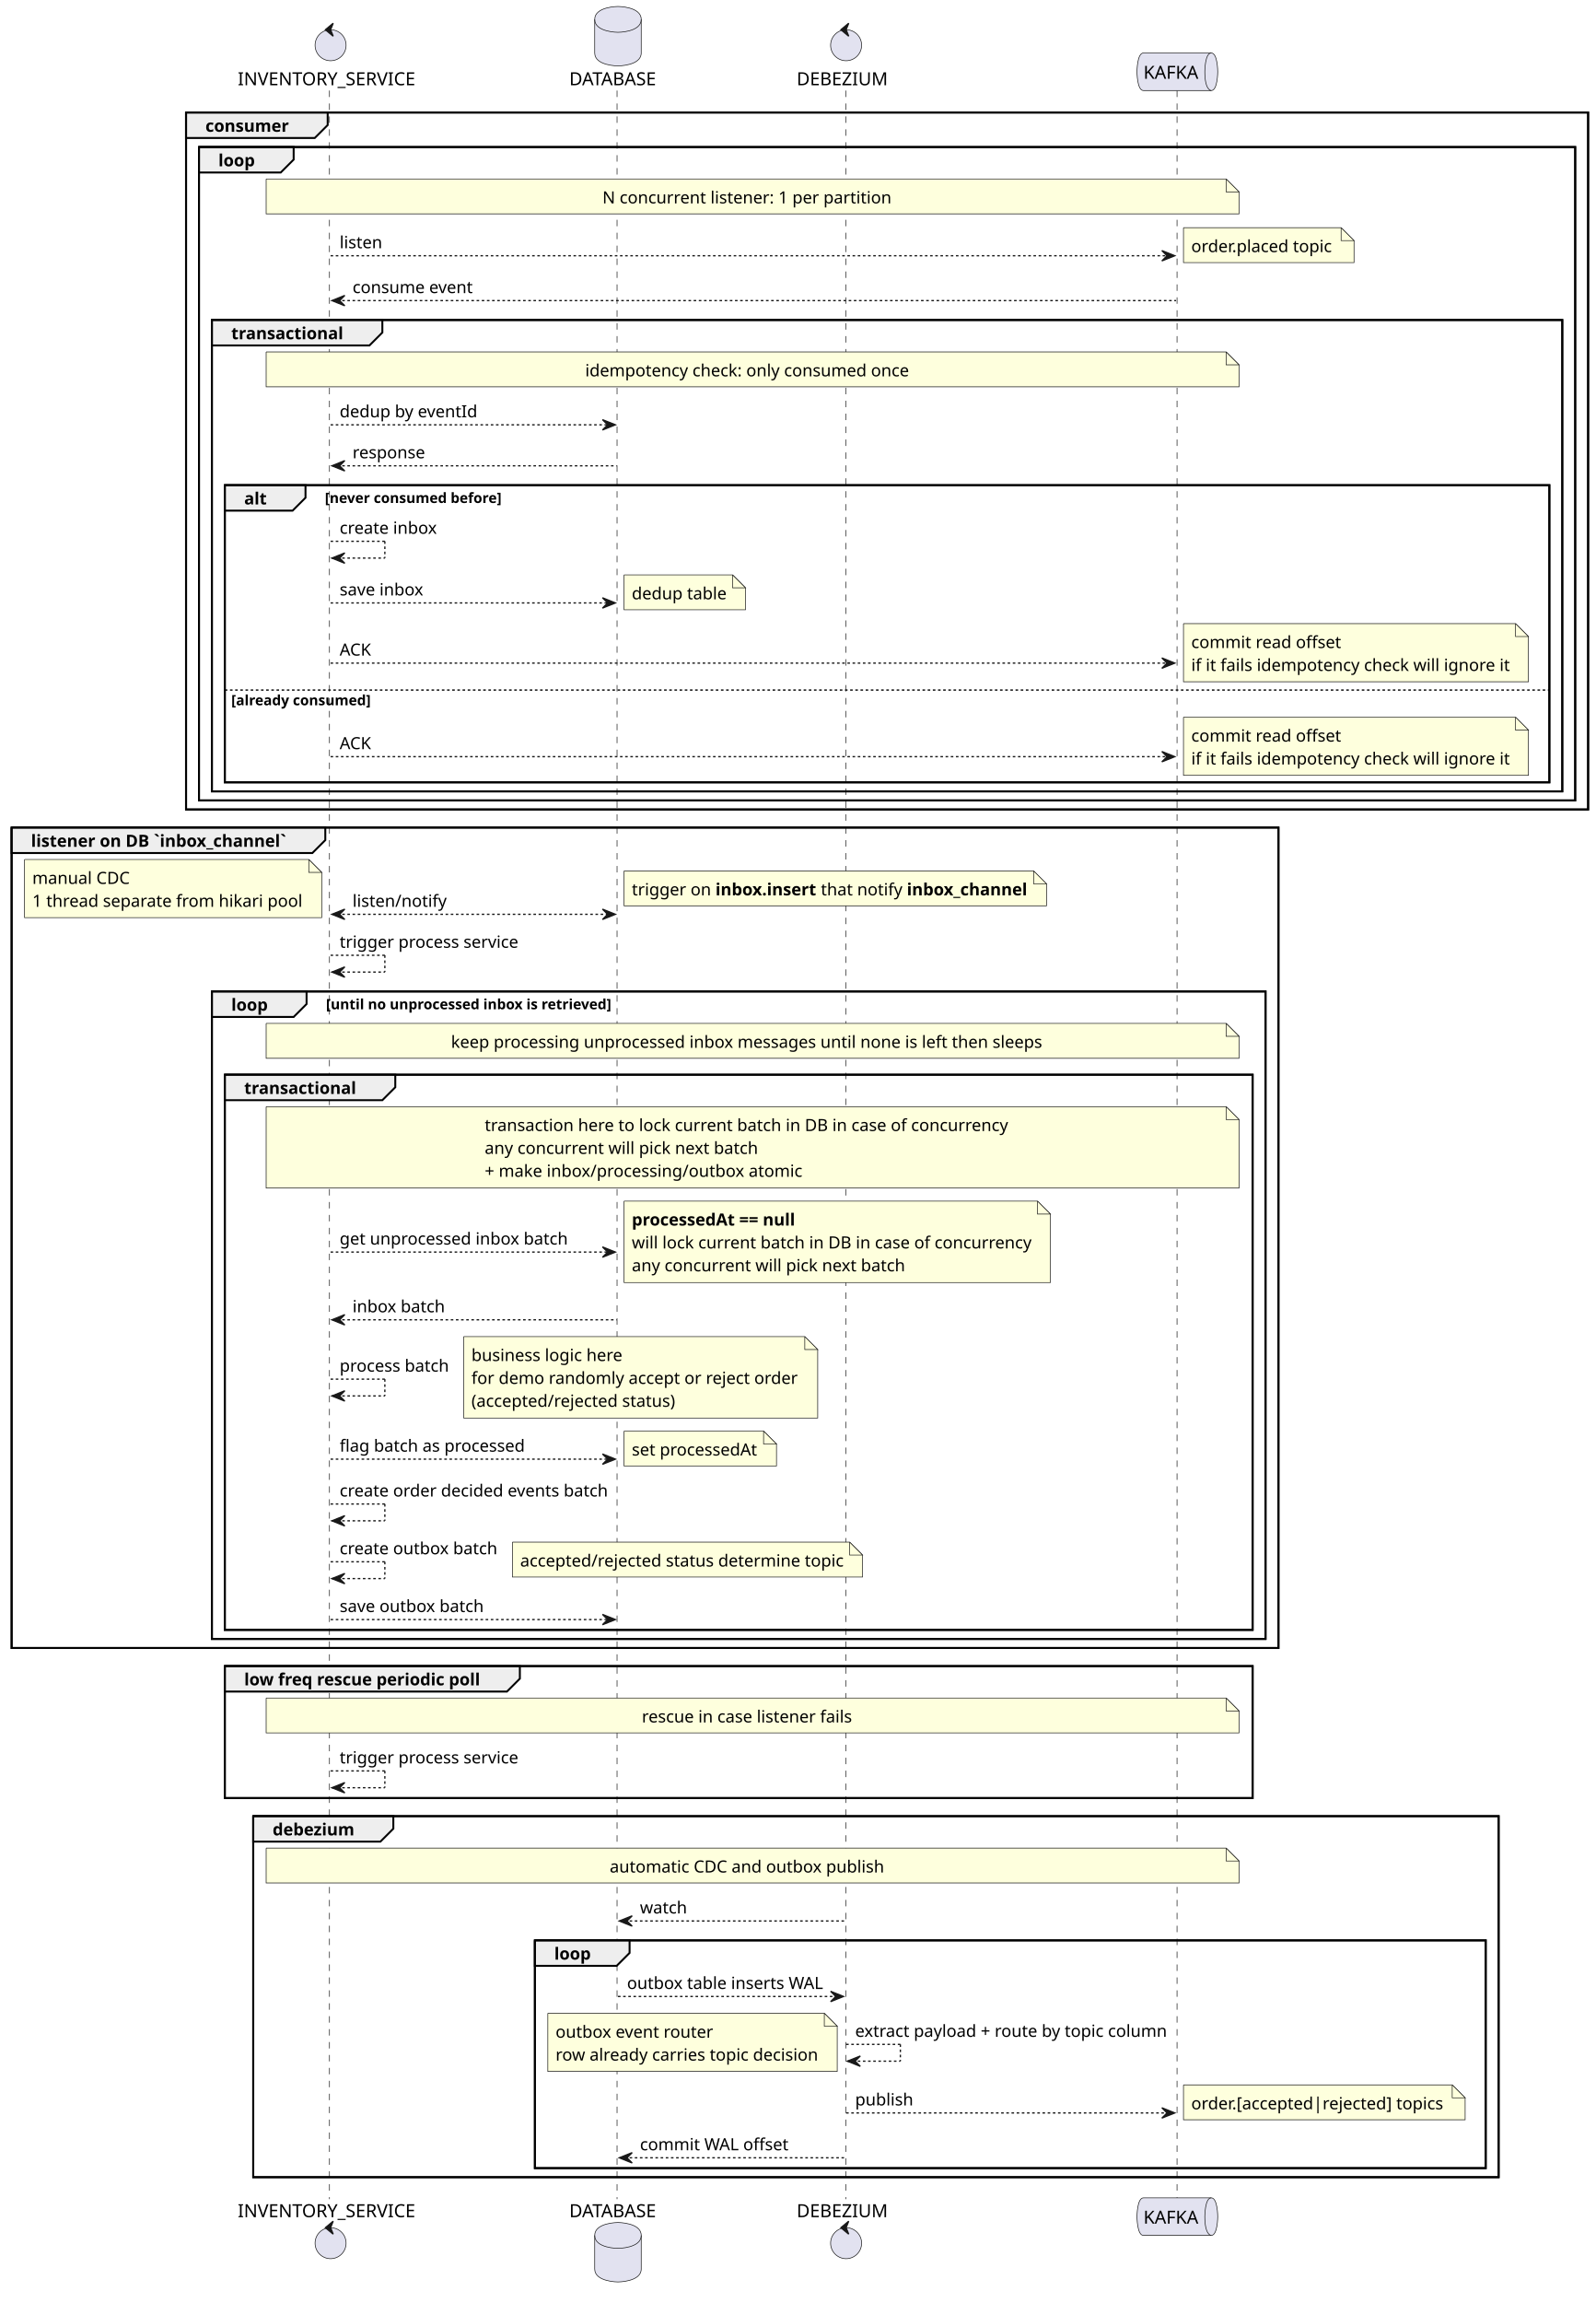
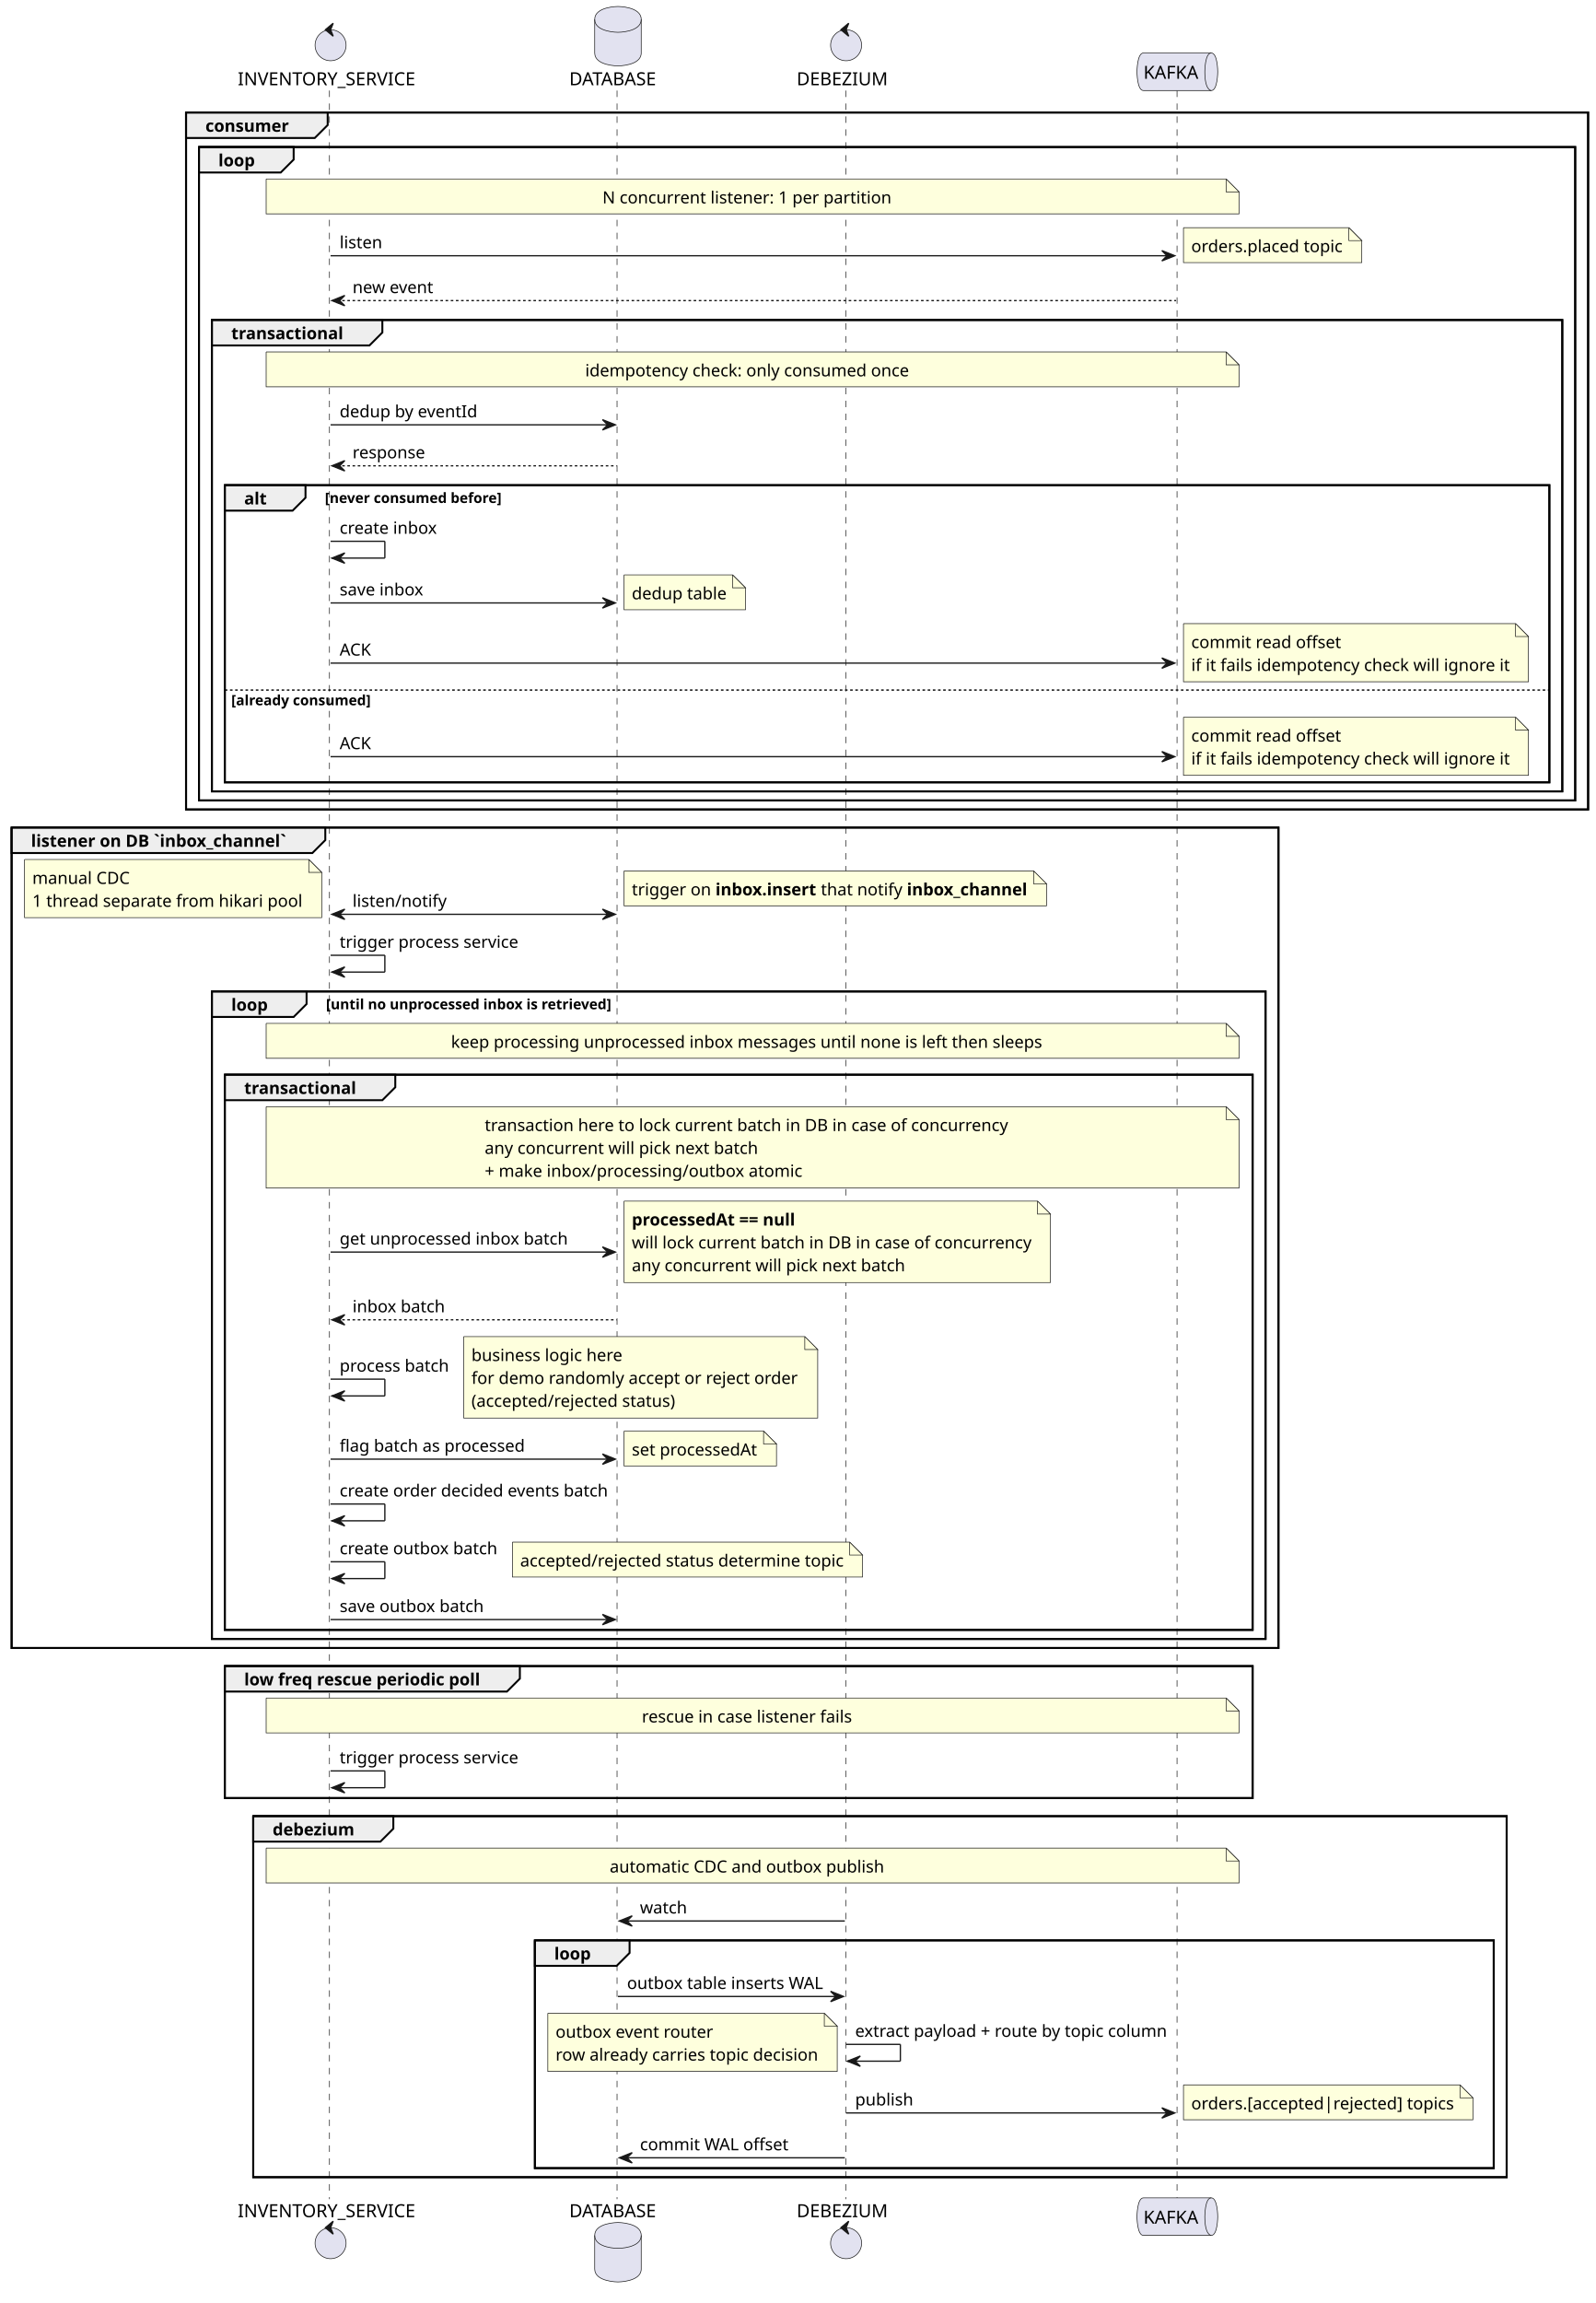
<svg xmlns="http://www.w3.org/2000/svg" contentStyleType="text/css" data-diagram-type="SEQUENCE" height="1782px" preserveAspectRatio="none" style="width:1235px;height:1782px;background:#FFFFFF;" version="1.1" viewBox="0 0 1235 1782" width="1235px" zoomAndPan="magnify">
  <defs />
  <g>
    <rect fill="none" height="539.278" style="stroke:#000000;stroke-width:1.5;" width="1085.184" x="144" y="87.068" />
    <rect fill="none" height="505.572" style="stroke:#000000;stroke-width:1.5;" width="1065.184" x="154" y="113.774" />
    <rect fill="none" height="364.748" style="stroke:#000000;stroke-width:1.5;" width="1045.184" x="164" y="247.598" />
    <rect fill="none" height="229.924" style="stroke:#000000;stroke-width:1.5;" width="1025.184" x="174" y="375.422" />
    <rect fill="none" height="634.826" style="stroke:#000000;stroke-width:1.5;" width="980.506" x="9" y="640.346" />
    <rect fill="none" height="501.002" style="stroke:#000000;stroke-width:1.5;" width="815.506" x="164" y="767.17" />
    <rect fill="none" height="429.59" style="stroke:#000000;stroke-width:1.5;" width="795.506" x="174" y="831.582" />
    <rect fill="none" height="102.118" style="stroke:#000000;stroke-width:1.5;" width="795.506" x="174" y="1289.172" />
-     <rect fill="none" height="279.354" style="stroke:#000000;stroke-width:1.5;" width="963.913" x="196" y="1405.291" />
-     <rect fill="none" height="176.236" style="stroke:#000000;stroke-width:1.5;" width="735.913" x="414" y="1501.409" />
+     <rect fill="none" height="279.354" style="stroke:#000000;stroke-width:1.5;" width="970.14" x="196" y="1405.291" />
+     <rect fill="none" height="176.236" style="stroke:#000000;stroke-width:1.5;" width="742.14" x="414" y="1501.409" />
    <g class="participant-lifeline" data-entity-uid="part1" data-qualified-name="SERVICE" id="part1-lifeline">
      <g>
        <rect fill="#000000" fill-opacity="0" height="1631.577" width="8" x="251.866" y="70.068" />
        <line style="stroke:#181818;stroke-width:0.5;stroke-dasharray:5,5;" x1="255" x2="255" y1="70.068" y2="1701.645" />
      </g>
    </g>
    <g class="participant-lifeline" data-entity-uid="part2" data-qualified-name="DB" id="part2-lifeline">
      <g>
        <rect fill="#000000" fill-opacity="0" height="1631.577" width="8" x="474.295" y="70.068" />
        <line style="stroke:#181818;stroke-width:0.5;stroke-dasharray:5,5;" x1="477.589" x2="477.589" y1="70.068" y2="1701.645" />
      </g>
    </g>
    <g class="participant-lifeline" data-entity-uid="part3" data-qualified-name="Z" id="part3-lifeline">
      <g>
        <rect fill="#000000" fill-opacity="0" height="1631.577" width="8" x="650.876" y="70.068" />
        <line style="stroke:#181818;stroke-width:0.5;stroke-dasharray:5,5;" x1="654.589" x2="654.589" y1="70.068" y2="1701.645" />
      </g>
    </g>
    <g class="participant-lifeline" data-entity-uid="part4" data-qualified-name="K" id="part4-lifeline">
      <g>
        <rect fill="#000000" fill-opacity="0" height="1631.577" width="8" x="907.261" y="70.068" />
        <line style="stroke:#181818;stroke-width:0.5;stroke-dasharray:5,5;" x1="911.016" x2="911.016" y1="70.068" y2="1701.645" />
      </g>
    </g>
    <g class="participant participant-head" data-entity-uid="part1" data-qualified-name="SERVICE" id="part1-head">
      <text fill="#000000" font-family="sans-serif" font-size="14" lengthAdjust="spacing" textLength="137.731" x="184" y="65.966">INVENTORY_SERVICE</text>
      <ellipse cx="255.866" cy="35" fill="#E2E2F0" rx="12" ry="12" style="stroke:#181818;stroke-width:0.5;" />
      <polygon fill="#181818" points="251.866,23,257.866,18,255.866,23,257.866,28,251.866,23" style="stroke:#181818;stroke-width:1;" />
    </g>
    <g class="participant participant-tail" data-entity-uid="part1" data-qualified-name="SERVICE" id="part1-tail">
      <text fill="#000000" font-family="sans-serif" font-size="14" lengthAdjust="spacing" textLength="137.731" x="184" y="1715.611">INVENTORY_SERVICE</text>
      <ellipse cx="255.866" cy="1735.713" fill="#E2E2F0" rx="12" ry="12" style="stroke:#181818;stroke-width:0.5;" />
      <polygon fill="#181818" points="251.866,1723.713,257.866,1718.713,255.866,1723.713,257.866,1728.713,251.866,1723.713" style="stroke:#181818;stroke-width:1;" />
    </g>
    <g class="participant participant-head" data-entity-uid="part2" data-qualified-name="DB" id="part2-head">
      <text fill="#000000" font-family="sans-serif" font-size="14" lengthAdjust="spacing" textLength="69.412" x="440.589" y="65.966">DATABASE</text>
      <path d="M460.295,15 C460.295,5 478.295,5 478.295,5 C478.295,5 496.295,5 496.295,15 L496.295,41 C496.295,51 478.295,51 478.295,51 C478.295,51 460.295,51 460.295,41 L460.295,15" fill="#E2E2F0" style="stroke:#181818;stroke-width:0.5;" />
      <path d="M460.295,15 C460.295,25 478.295,25 478.295,25 C478.295,25 496.295,25 496.295,15" fill="none" style="stroke:#181818;stroke-width:0.5;" />
    </g>
    <g class="participant participant-tail" data-entity-uid="part2" data-qualified-name="DB" id="part2-tail">
      <text fill="#000000" font-family="sans-serif" font-size="14" lengthAdjust="spacing" textLength="69.412" x="440.589" y="1715.611">DATABASE</text>
      <path d="M460.295,1729.713 C460.295,1719.713 478.295,1719.713 478.295,1719.713 C478.295,1719.713 496.295,1719.713 496.295,1729.713 L496.295,1755.713 C496.295,1765.713 478.295,1765.713 478.295,1765.713 C478.295,1765.713 460.295,1765.713 460.295,1755.713 L460.295,1729.713" fill="#E2E2F0" style="stroke:#181818;stroke-width:0.5;" />
      <path d="M460.295,1729.713 C460.295,1739.713 478.295,1739.713 478.295,1739.713 C478.295,1739.713 496.295,1739.713 496.295,1729.713" fill="none" style="stroke:#181818;stroke-width:0.5;" />
    </g>
    <g class="participant participant-head" data-entity-uid="part3" data-qualified-name="Z" id="part3-head">
      <text fill="#000000" font-family="sans-serif" font-size="14" lengthAdjust="spacing" textLength="70.574" x="616.589" y="65.966">DEBEZIUM</text>
      <ellipse cx="654.876" cy="35" fill="#E2E2F0" rx="12" ry="12" style="stroke:#181818;stroke-width:0.5;" />
      <polygon fill="#181818" points="650.876,23,656.876,18,654.876,23,656.876,28,650.876,23" style="stroke:#181818;stroke-width:1;" />
    </g>
    <g class="participant participant-tail" data-entity-uid="part3" data-qualified-name="Z" id="part3-tail">
      <text fill="#000000" font-family="sans-serif" font-size="14" lengthAdjust="spacing" textLength="70.574" x="616.589" y="1715.611">DEBEZIUM</text>
      <ellipse cx="654.876" cy="1735.713" fill="#E2E2F0" rx="12" ry="12" style="stroke:#181818;stroke-width:0.5;" />
      <polygon fill="#181818" points="650.876,1723.713,656.876,1718.713,654.876,1723.713,656.876,1728.713,650.876,1723.713" style="stroke:#181818;stroke-width:1;" />
    </g>
    <g class="participant participant-head" data-entity-uid="part4" data-qualified-name="K" id="part4-head">
      <path d="M885.016,41 L937.506,41 C942.506,41 942.506,55.534 942.506,55.534 C942.506,55.534 942.506,70.068 937.506,70.068 L885.016,70.068 C880.016,70.068 880.016,55.534 880.016,55.534 C880.016,55.534 880.016,41 885.016,41" fill="#E2E2F0" style="stroke:#181818;stroke-width:0.5;" />
      <path d="M937.506,41 C932.506,41 932.506,55.534 932.506,55.534 C932.506,70.068 937.506,70.068 937.506,70.068" fill="none" style="stroke:#181818;stroke-width:0.5;" />
      <text fill="#000000" font-family="sans-serif" font-size="14" lengthAdjust="spacing" textLength="42.49" x="885.016" y="60.966">KAFKA</text>
    </g>
    <g class="participant participant-tail" data-entity-uid="part4" data-qualified-name="K" id="part4-tail">
      <path d="M885.016,1700.645 L937.506,1700.645 C942.506,1700.645 942.506,1715.179 942.506,1715.179 C942.506,1715.179 942.506,1729.713 937.506,1729.713 L885.016,1729.713 C880.016,1729.713 880.016,1715.179 880.016,1715.179 C880.016,1715.179 880.016,1700.645 885.016,1700.645" fill="#E2E2F0" style="stroke:#181818;stroke-width:0.5;" />
      <path d="M937.506,1700.645 C932.506,1700.645 932.506,1715.179 932.506,1715.179 C932.506,1729.713 937.506,1729.713 937.506,1729.713" fill="none" style="stroke:#181818;stroke-width:0.5;" />
      <text fill="#000000" font-family="sans-serif" font-size="14" lengthAdjust="spacing" textLength="42.49" x="885.016" y="1720.611">KAFKA</text>
    </g>
    <path d="M144,87.068 L253.623,87.068 L253.623,96.774 L243.623,106.774 L144,106.774 L144,87.068" fill="#EEEEEE" style="stroke:#000000;stroke-width:1.5;" />
    <rect fill="none" height="539.278" style="stroke:#000000;stroke-width:1.5;" width="1085.184" x="144" y="87.068" />
    <text fill="#000000" font-family="sans-serif" font-size="13" font-weight="bold" lengthAdjust="spacing" textLength="64.623" x="159" y="101.965">consumer</text>
    <path d="M154,113.774 L227.288,113.774 L227.288,123.48 L217.288,133.48 L154,133.48 L154,113.774" fill="#EEEEEE" style="stroke:#000000;stroke-width:1.5;" />
    <rect fill="none" height="505.572" style="stroke:#000000;stroke-width:1.5;" width="1065.184" x="154" y="113.774" />
    <text fill="#000000" font-family="sans-serif" font-size="13" font-weight="bold" lengthAdjust="spacing" textLength="28.288" x="169" y="128.671">loop</text>
    <path d="M206,138.48 L206,165.48 L959,165.48 L959,148.48 L949,138.48 L206,138.48" fill="#FEFFDD" style="stroke:#181818;stroke-width:0.5;" />
    <path d="M949,138.48 L949,148.48 L959,148.48 L949,138.48" fill="#FEFFDD" style="stroke:#181818;stroke-width:0.5;" />
    <text fill="#000000" font-family="sans-serif" font-size="13" lengthAdjust="spacing" textLength="223.951" x="466.277" y="157.377">N concurrent listener: 1 per partition</text>
    <g class="message" data-entity-1="part1" data-entity-2="part4" id="msg1">
      <polygon fill="#181818" points="899.261,193.892,909.261,197.892,899.261,201.892,903.261,197.892" style="stroke:#181818;stroke-width:1;" />
-       <line style="stroke:#181818;stroke-width:1;stroke-dasharray:2,2;" x1="255.866" x2="905.261" y1="197.892" y2="197.892" />
+       <line style="stroke:#181818;stroke-width:1;" x1="255.866" x2="905.261" y1="197.892" y2="197.892" />
      <text fill="#000000" font-family="sans-serif" font-size="13" lengthAdjust="spacing" textLength="32.994" x="262.866" y="192.083">listen</text>
    </g>
-     <path d="M916,176.186 L916,203.186 L1048,203.186 L1048,186.186 L1038,176.186 L916,176.186" fill="#FEFFDD" style="stroke:#181818;stroke-width:0.5;" />
-     <path d="M1038,176.186 L1038,186.186 L1048,186.186 L1038,176.186" fill="#FEFFDD" style="stroke:#181818;stroke-width:0.5;" />
-     <text fill="#000000" font-family="sans-serif" font-size="13" lengthAdjust="spacing" textLength="111.15" x="922" y="195.083">order.placed topic</text>
+     <path d="M916,176.186 L916,203.186 L1054,203.186 L1054,186.186 L1044,176.186 L916,176.186" fill="#FEFFDD" style="stroke:#181818;stroke-width:0.5;" />
+     <path d="M1044,176.186 L1044,186.186 L1054,186.186 L1044,176.186" fill="#FEFFDD" style="stroke:#181818;stroke-width:0.5;" />
+     <text fill="#000000" font-family="sans-serif" font-size="13" lengthAdjust="spacing" textLength="117.377" x="922" y="195.083">orders.placed topic</text>
    <g class="message" data-entity-1="part4" data-entity-2="part1" id="msg3">
      <polygon fill="#181818" points="266.866,228.598,256.866,232.598,266.866,236.598,262.866,232.598" style="stroke:#181818;stroke-width:1;" />
      <line style="stroke:#181818;stroke-width:1;stroke-dasharray:2,2;" x1="260.866" x2="910.261" y1="232.598" y2="232.598" />
-       <text fill="#000000" font-family="sans-serif" font-size="13" lengthAdjust="spacing" textLength="93.262" x="272.866" y="226.789">consume event</text>
+       <text fill="#000000" font-family="sans-serif" font-size="13" lengthAdjust="spacing" textLength="62.959" x="272.866" y="226.789">new event</text>
    </g>
    <path d="M164,247.598 L295.944,247.598 L295.944,257.304 L285.944,267.304 L164,267.304 L164,247.598" fill="#EEEEEE" style="stroke:#000000;stroke-width:1.5;" />
    <rect fill="none" height="364.748" style="stroke:#000000;stroke-width:1.5;" width="1045.184" x="164" y="247.598" />
    <text fill="#000000" font-family="sans-serif" font-size="13" font-weight="bold" lengthAdjust="spacing" textLength="86.944" x="179" y="262.495">transactional</text>
    <path d="M206,272.304 L206,299.304 L959,299.304 L959,282.304 L949,272.304 L206,272.304" fill="#FEFFDD" style="stroke:#181818;stroke-width:0.5;" />
    <path d="M949,272.304 L949,282.304 L959,282.304 L949,272.304" fill="#FEFFDD" style="stroke:#181818;stroke-width:0.5;" />
    <text fill="#000000" font-family="sans-serif" font-size="13" lengthAdjust="spacing" textLength="250.653" x="452.926" y="291.201">idempotency check: only consumed once</text>
    <g class="message" data-entity-1="part1" data-entity-2="part2" id="msg4">
      <polygon fill="#181818" points="466.295,324.716,476.295,328.716,466.295,332.716,470.295,328.716" style="stroke:#181818;stroke-width:1;" />
-       <line style="stroke:#181818;stroke-width:1;stroke-dasharray:2,2;" x1="255.866" x2="472.295" y1="328.716" y2="328.716" />
+       <line style="stroke:#181818;stroke-width:1;" x1="255.866" x2="472.295" y1="328.716" y2="328.716" />
      <text fill="#000000" font-family="sans-serif" font-size="13" lengthAdjust="spacing" textLength="107.133" x="262.866" y="322.907">dedup by eventId</text>
    </g>
    <g class="message" data-entity-1="part2" data-entity-2="part1" id="msg5">
      <polygon fill="#181818" points="266.866,356.422,256.866,360.422,266.866,364.422,262.866,360.422" style="stroke:#181818;stroke-width:1;" />
      <line style="stroke:#181818;stroke-width:1;stroke-dasharray:2,2;" x1="260.866" x2="477.295" y1="360.422" y2="360.422" />
      <text fill="#000000" font-family="sans-serif" font-size="13" lengthAdjust="spacing" textLength="56.381" x="272.866" y="354.613">response</text>
    </g>
    <path d="M174,375.422 L236.459,375.422 L236.459,385.128 L226.459,395.128 L174,395.128 L174,375.422" fill="#EEEEEE" style="stroke:#000000;stroke-width:1.5;" />
    <rect fill="none" height="229.924" style="stroke:#000000;stroke-width:1.5;" width="1025.184" x="174" y="375.422" />
    <text fill="#000000" font-family="sans-serif" font-size="13" font-weight="bold" lengthAdjust="spacing" textLength="17.459" x="189" y="390.319">alt</text>
    <text fill="#000000" font-family="sans-serif" font-size="11" font-weight="bold" lengthAdjust="spacing" textLength="137.158" x="251.459" y="389.181">[never consumed before]</text>
    <g class="message" data-entity-1="part1" data-entity-2="part1" id="msg6">
-       <line style="stroke:#181818;stroke-width:1;stroke-dasharray:2,2;" x1="255.866" x2="297.866" y1="418.834" y2="418.834" />
-       <line style="stroke:#181818;stroke-width:1;stroke-dasharray:2,2;" x1="297.866" x2="297.866" y1="418.834" y2="431.834" />
-       <line style="stroke:#181818;stroke-width:1;stroke-dasharray:2,2;" x1="256.866" x2="297.866" y1="431.834" y2="431.834" />
+       <line style="stroke:#181818;stroke-width:1;" x1="255.866" x2="297.866" y1="418.834" y2="418.834" />
+       <line style="stroke:#181818;stroke-width:1;" x1="297.866" x2="297.866" y1="418.834" y2="431.834" />
+       <line style="stroke:#181818;stroke-width:1;" x1="256.866" x2="297.866" y1="431.834" y2="431.834" />
      <polygon fill="#181818" points="266.866,427.834,256.866,431.834,266.866,435.834,262.866,431.834" style="stroke:#181818;stroke-width:1;" />
      <text fill="#000000" font-family="sans-serif" font-size="13" lengthAdjust="spacing" textLength="75.764" x="262.866" y="413.025">create inbox</text>
    </g>
    <g class="message" data-entity-1="part1" data-entity-2="part2" id="msg7">
      <polygon fill="#181818" points="466.295,462.54,476.295,466.54,466.295,470.54,470.295,466.54" style="stroke:#181818;stroke-width:1;" />
-       <line style="stroke:#181818;stroke-width:1;stroke-dasharray:2,2;" x1="255.866" x2="472.295" y1="466.54" y2="466.54" />
+       <line style="stroke:#181818;stroke-width:1;" x1="255.866" x2="472.295" y1="466.54" y2="466.54" />
      <text fill="#000000" font-family="sans-serif" font-size="13" lengthAdjust="spacing" textLength="64.961" x="262.866" y="460.731">save inbox</text>
    </g>
    <path d="M483,444.834 L483,471.834 L577,471.834 L577,454.834 L567,444.834 L483,444.834" fill="#FEFFDD" style="stroke:#181818;stroke-width:0.5;" />
    <path d="M567,444.834 L567,454.834 L577,454.834 L567,444.834" fill="#FEFFDD" style="stroke:#181818;stroke-width:0.5;" />
    <text fill="#000000" font-family="sans-serif" font-size="13" lengthAdjust="spacing" textLength="73.398" x="489" y="463.731">dedup table</text>
    <g class="message" data-entity-1="part1" data-entity-2="part4" id="msg9">
      <polygon fill="#181818" points="899.261,509.099,909.261,513.099,899.261,517.099,903.261,513.099" style="stroke:#181818;stroke-width:1;" />
-       <line style="stroke:#181818;stroke-width:1;stroke-dasharray:2,2;" x1="255.866" x2="905.261" y1="513.099" y2="513.099" />
+       <line style="stroke:#181818;stroke-width:1;" x1="255.866" x2="905.261" y1="513.099" y2="513.099" />
      <text fill="#000000" font-family="sans-serif" font-size="13" lengthAdjust="spacing" textLength="24.57" x="262.866" y="507.29">ACK</text>
    </g>
    <path d="M916,482.54 L916,527.54 L1183,527.54 L1183,492.54 L1173,482.54 L916,482.54" fill="#FEFFDD" style="stroke:#181818;stroke-width:0.5;" />
    <path d="M1173,482.54 L1173,492.54 L1183,492.54 L1173,482.54" fill="#FEFFDD" style="stroke:#181818;stroke-width:0.5;" />
    <text fill="#000000" font-family="sans-serif" font-size="13" lengthAdjust="spacing" textLength="116.272" x="922" y="501.437">commit read offset</text>
    <text fill="#000000" font-family="sans-serif" font-size="13" lengthAdjust="spacing" textLength="246.922" x="922" y="519.143">if it fails idempotency check will ignore it</text>
    <line style="stroke:#000000;stroke-width:1;stroke-dasharray:2,2;" x1="174" x2="1199.184" y1="533.952" y2="533.952" />
    <text fill="#000000" font-family="sans-serif" font-size="11" font-weight="bold" lengthAdjust="spacing" textLength="108.151" x="179" y="545.711">[already consumed]</text>
    <g class="message" data-entity-1="part1" data-entity-2="part4" id="msg11">
      <polygon fill="#181818" points="899.261,581.493,909.261,585.493,899.261,589.493,903.261,585.493" style="stroke:#181818;stroke-width:1;" />
-       <line style="stroke:#181818;stroke-width:1;stroke-dasharray:2,2;" x1="255.866" x2="905.261" y1="585.493" y2="585.493" />
+       <line style="stroke:#181818;stroke-width:1;" x1="255.866" x2="905.261" y1="585.493" y2="585.493" />
      <text fill="#000000" font-family="sans-serif" font-size="13" lengthAdjust="spacing" textLength="24.57" x="262.866" y="579.684">ACK</text>
    </g>
    <path d="M916,554.934 L916,599.934 L1183,599.934 L1183,564.934 L1173,554.934 L916,554.934" fill="#FEFFDD" style="stroke:#181818;stroke-width:0.5;" />
    <path d="M1173,554.934 L1173,564.934 L1183,564.934 L1173,554.934" fill="#FEFFDD" style="stroke:#181818;stroke-width:0.5;" />
    <text fill="#000000" font-family="sans-serif" font-size="13" lengthAdjust="spacing" textLength="116.272" x="922" y="573.831">commit read offset</text>
    <text fill="#000000" font-family="sans-serif" font-size="13" lengthAdjust="spacing" textLength="246.922" x="922" y="591.537">if it fails idempotency check will ignore it</text>
    <path d="M9,640.346 L251.782,640.346 L251.782,650.052 L241.782,660.052 L9,660.052 L9,640.346" fill="#EEEEEE" style="stroke:#000000;stroke-width:1.5;" />
    <rect fill="none" height="634.826" style="stroke:#000000;stroke-width:1.5;" width="980.506" x="9" y="640.346" />
    <text fill="#000000" font-family="sans-serif" font-size="13" font-weight="bold" lengthAdjust="spacing" textLength="197.782" x="24" y="655.243">listener on DB `inbox_channel`</text>
    <g class="message" data-entity-1="part1" data-entity-2="part2" id="msg13">
      <polygon fill="#181818" points="266.866,703.464,256.866,707.464,266.866,711.464,262.866,707.464" style="stroke:#181818;stroke-width:1;" />
      <polygon fill="#181818" points="466.295,703.464,476.295,707.464,466.295,711.464,470.295,707.464" style="stroke:#181818;stroke-width:1;" />
-       <line style="stroke:#181818;stroke-width:1;stroke-dasharray:2,2;" x1="260.866" x2="472.295" y1="707.464" y2="707.464" />
+       <line style="stroke:#181818;stroke-width:1;" x1="260.866" x2="472.295" y1="707.464" y2="707.464" />
      <text fill="#000000" font-family="sans-serif" font-size="13" lengthAdjust="spacing" textLength="72.878" x="272.866" y="701.655">listen/notify</text>
    </g>
    <path d="M19,665.052 L19,710.052 L249,710.052 L249,675.052 L239,665.052 L19,665.052" fill="#FEFFDD" style="stroke:#181818;stroke-width:0.5;" />
    <path d="M239,665.052 L239,675.052 L249,675.052 L239,665.052" fill="#FEFFDD" style="stroke:#181818;stroke-width:0.5;" />
    <text fill="#000000" font-family="sans-serif" font-size="13" lengthAdjust="spacing" textLength="75.465" x="25" y="683.949">manual CDC</text>
    <text fill="#000000" font-family="sans-serif" font-size="13" lengthAdjust="spacing" textLength="209.872" x="25" y="701.655">1 thread separate from hikari pool</text>
    <path d="M483,673.905 L483,700.905 L810,700.905 L810,683.905 L800,673.905 L483,673.905" fill="#FEFFDD" style="stroke:#181818;stroke-width:0.5;" />
    <path d="M800,673.905 L800,683.905 L810,683.905 L800,673.905" fill="#FEFFDD" style="stroke:#181818;stroke-width:0.5;" />
    <text fill="#000000" font-family="sans-serif" font-size="13" lengthAdjust="spacing" textLength="61.386" x="489" y="692.802">trigger on</text>
    <text fill="#000000" font-family="sans-serif" font-size="13" font-weight="bold" lengthAdjust="spacing" textLength="78.195" x="553.766" y="692.802">inbox.insert</text>
    <text fill="#000000" font-family="sans-serif" font-size="13" lengthAdjust="spacing" textLength="63.141" x="635.341" y="692.802">that notify</text>
    <text fill="#000000" font-family="sans-serif" font-size="13" font-weight="bold" lengthAdjust="spacing" textLength="93.444" x="701.862" y="692.802">inbox_channel</text>
    <g class="message" data-entity-1="part1" data-entity-2="part1" id="msg15">
-       <line style="stroke:#181818;stroke-width:1;stroke-dasharray:2,2;" x1="255.866" x2="297.866" y1="739.17" y2="739.17" />
-       <line style="stroke:#181818;stroke-width:1;stroke-dasharray:2,2;" x1="297.866" x2="297.866" y1="739.17" y2="752.17" />
-       <line style="stroke:#181818;stroke-width:1;stroke-dasharray:2,2;" x1="256.866" x2="297.866" y1="752.17" y2="752.17" />
+       <line style="stroke:#181818;stroke-width:1;" x1="255.866" x2="297.866" y1="739.17" y2="739.17" />
+       <line style="stroke:#181818;stroke-width:1;" x1="297.866" x2="297.866" y1="739.17" y2="752.17" />
+       <line style="stroke:#181818;stroke-width:1;" x1="256.866" x2="297.866" y1="752.17" y2="752.17" />
      <polygon fill="#181818" points="266.866,748.17,256.866,752.17,266.866,756.17,262.866,752.17" style="stroke:#181818;stroke-width:1;" />
      <text fill="#000000" font-family="sans-serif" font-size="13" lengthAdjust="spacing" textLength="138.58" x="262.866" y="733.361">trigger process service</text>
    </g>
    <path d="M164,767.17 L237.288,767.17 L237.288,776.876 L227.288,786.876 L164,786.876 L164,767.17" fill="#EEEEEE" style="stroke:#000000;stroke-width:1.5;" />
    <rect fill="none" height="501.002" style="stroke:#000000;stroke-width:1.5;" width="815.506" x="164" y="767.17" />
    <text fill="#000000" font-family="sans-serif" font-size="13" font-weight="bold" lengthAdjust="spacing" textLength="28.288" x="179" y="782.067">loop</text>
    <text fill="#000000" font-family="sans-serif" font-size="11" font-weight="bold" lengthAdjust="spacing" textLength="221.703" x="252.288" y="780.929">[until no unprocessed inbox is retrieved]</text>
    <path d="M206,791.876 L206,818.876 L959,818.876 L959,801.876 L949,791.876 L206,791.876" fill="#FEFFDD" style="stroke:#181818;stroke-width:0.5;" />
    <path d="M949,791.876 L949,801.876 L959,801.876 L949,791.876" fill="#FEFFDD" style="stroke:#181818;stroke-width:0.5;" />
    <text fill="#000000" font-family="sans-serif" font-size="13" lengthAdjust="spacing" textLength="458.328" x="349.089" y="810.773">keep processing unprocessed inbox messages until none is left then sleeps</text>
    <path d="M174,831.582 L305.944,831.582 L305.944,841.288 L295.944,851.288 L174,851.288 L174,831.582" fill="#EEEEEE" style="stroke:#000000;stroke-width:1.5;" />
    <rect fill="none" height="429.59" style="stroke:#000000;stroke-width:1.5;" width="795.506" x="174" y="831.582" />
    <text fill="#000000" font-family="sans-serif" font-size="13" font-weight="bold" lengthAdjust="spacing" textLength="86.944" x="189" y="846.479">transactional</text>
    <path d="M206,856.288 L206,919.288 L959,919.288 L959,866.288 L949,856.288 L206,856.288" fill="#FEFFDD" style="stroke:#181818;stroke-width:0.5;" />
    <path d="M949,856.288 L949,866.288 L959,866.288 L949,856.288" fill="#FEFFDD" style="stroke:#181818;stroke-width:0.5;" />
    <text fill="#000000" font-family="sans-serif" font-size="13" lengthAdjust="spacing" textLength="406.159" x="375.173" y="875.185">transaction here to lock current batch in DB in case of concurrency</text>
    <text fill="#000000" font-family="sans-serif" font-size="13" lengthAdjust="spacing" textLength="212.069" x="375.173" y="892.891">any concurrent will pick next batch</text>
    <text fill="#000000" font-family="sans-serif" font-size="13" lengthAdjust="spacing" textLength="246.662" x="375.173" y="910.597">+ make inbox/processing/outbox atomic</text>
    <g class="message" data-entity-1="part1" data-entity-2="part2" id="msg16">
      <polygon fill="#181818" points="466.295,964.818,476.295,968.818,466.295,972.818,470.295,968.818" style="stroke:#181818;stroke-width:1;" />
-       <line style="stroke:#181818;stroke-width:1;stroke-dasharray:2,2;" x1="255.866" x2="472.295" y1="968.818" y2="968.818" />
+       <line style="stroke:#181818;stroke-width:1;" x1="255.866" x2="472.295" y1="968.818" y2="968.818" />
      <text fill="#000000" font-family="sans-serif" font-size="13" lengthAdjust="spacing" textLength="177.19" x="262.866" y="963.009">get unprocessed inbox batch</text>
    </g>
    <path d="M483,929.406 L483,992.406 L813,992.406 L813,939.406 L803,929.406 L483,929.406" fill="#FEFFDD" style="stroke:#181818;stroke-width:0.5;" />
    <path d="M803,929.406 L803,939.406 L813,939.406 L803,929.406" fill="#FEFFDD" style="stroke:#181818;stroke-width:0.5;" />
    <text fill="#000000" font-family="sans-serif" font-size="13" font-weight="bold" lengthAdjust="spacing" textLength="126.633" x="489" y="948.303">processedAt == null</text>
    <text fill="#000000" font-family="sans-serif" font-size="13" lengthAdjust="spacing" textLength="309.959" x="489" y="966.009">will lock current batch in DB in case of concurrency</text>
    <text fill="#000000" font-family="sans-serif" font-size="13" lengthAdjust="spacing" textLength="212.069" x="489" y="983.715">any concurrent will pick next batch</text>
    <g class="message" data-entity-1="part2" data-entity-2="part1" id="msg18">
      <polygon fill="#181818" points="266.866,1017.23,256.866,1021.23,266.866,1025.23,262.866,1021.23" style="stroke:#181818;stroke-width:1;" />
      <line style="stroke:#181818;stroke-width:1;stroke-dasharray:2,2;" x1="260.866" x2="477.295" y1="1021.23" y2="1021.23" />
      <text fill="#000000" font-family="sans-serif" font-size="13" lengthAdjust="spacing" textLength="71.76" x="272.866" y="1015.421">inbox batch</text>
    </g>
    <g class="message" data-entity-1="part1" data-entity-2="part1" id="msg19">
-       <line style="stroke:#181818;stroke-width:1;stroke-dasharray:2,2;" x1="255.866" x2="297.866" y1="1067.142" y2="1067.142" />
-       <line style="stroke:#181818;stroke-width:1;stroke-dasharray:2,2;" x1="297.866" x2="297.866" y1="1067.142" y2="1080.142" />
-       <line style="stroke:#181818;stroke-width:1;stroke-dasharray:2,2;" x1="256.866" x2="297.866" y1="1080.142" y2="1080.142" />
+       <line style="stroke:#181818;stroke-width:1;" x1="255.866" x2="297.866" y1="1067.142" y2="1067.142" />
+       <line style="stroke:#181818;stroke-width:1;" x1="297.866" x2="297.866" y1="1067.142" y2="1080.142" />
+       <line style="stroke:#181818;stroke-width:1;" x1="256.866" x2="297.866" y1="1080.142" y2="1080.142" />
      <polygon fill="#181818" points="266.866,1076.142,256.866,1080.142,266.866,1084.142,262.866,1080.142" style="stroke:#181818;stroke-width:1;" />
      <text fill="#000000" font-family="sans-serif" font-size="13" lengthAdjust="spacing" textLength="84.89" x="262.866" y="1061.333">process batch</text>
    </g>
    <path d="M358.89,1034.23 L358.89,1097.23 L632.89,1097.23 L632.89,1044.23 L622.89,1034.23 L358.89,1034.23" fill="#FEFFDD" style="stroke:#181818;stroke-width:0.5;" />
    <path d="M622.89,1034.23 L622.89,1044.23 L632.89,1044.23 L622.89,1034.23" fill="#FEFFDD" style="stroke:#181818;stroke-width:0.5;" />
    <text fill="#000000" font-family="sans-serif" font-size="13" lengthAdjust="spacing" textLength="117.065" x="364.89" y="1053.127">business logic here</text>
    <text fill="#000000" font-family="sans-serif" font-size="13" lengthAdjust="spacing" textLength="253.305" x="364.89" y="1070.833">for demo randomly accept or reject order</text>
    <text fill="#000000" font-family="sans-serif" font-size="13" lengthAdjust="spacing" textLength="157.95" x="364.89" y="1088.539">(accepted/rejected status)</text>
    <g class="message" data-entity-1="part1" data-entity-2="part2" id="msg21">
      <polygon fill="#181818" points="466.295,1125.054,476.295,1129.054,466.295,1133.054,470.295,1129.054" style="stroke:#181818;stroke-width:1;" />
-       <line style="stroke:#181818;stroke-width:1;stroke-dasharray:2,2;" x1="255.866" x2="472.295" y1="1129.054" y2="1129.054" />
+       <line style="stroke:#181818;stroke-width:1;" x1="255.866" x2="472.295" y1="1129.054" y2="1129.054" />
      <text fill="#000000" font-family="sans-serif" font-size="13" lengthAdjust="spacing" textLength="143.611" x="262.866" y="1123.245">flag batch as processed</text>
    </g>
    <path d="M483,1107.348 L483,1134.348 L601,1134.348 L601,1117.348 L591,1107.348 L483,1107.348" fill="#FEFFDD" style="stroke:#181818;stroke-width:0.5;" />
    <path d="M591,1107.348 L591,1117.348 L601,1117.348 L591,1107.348" fill="#FEFFDD" style="stroke:#181818;stroke-width:0.5;" />
    <text fill="#000000" font-family="sans-serif" font-size="13" lengthAdjust="spacing" textLength="97.214" x="489" y="1126.245">set processedAt</text>
    <g class="message" data-entity-1="part1" data-entity-2="part1" id="msg23">
-       <line style="stroke:#181818;stroke-width:1;stroke-dasharray:2,2;" x1="255.866" x2="297.866" y1="1163.76" y2="1163.76" />
-       <line style="stroke:#181818;stroke-width:1;stroke-dasharray:2,2;" x1="297.866" x2="297.866" y1="1163.76" y2="1176.76" />
-       <line style="stroke:#181818;stroke-width:1;stroke-dasharray:2,2;" x1="256.866" x2="297.866" y1="1176.76" y2="1176.76" />
+       <line style="stroke:#181818;stroke-width:1;" x1="255.866" x2="297.866" y1="1163.76" y2="1163.76" />
+       <line style="stroke:#181818;stroke-width:1;" x1="297.866" x2="297.866" y1="1163.76" y2="1176.76" />
+       <line style="stroke:#181818;stroke-width:1;" x1="256.866" x2="297.866" y1="1176.76" y2="1176.76" />
      <polygon fill="#181818" points="266.866,1172.76,256.866,1176.76,266.866,1180.76,262.866,1176.76" style="stroke:#181818;stroke-width:1;" />
      <text fill="#000000" font-family="sans-serif" font-size="13" lengthAdjust="spacing" textLength="208.429" x="262.866" y="1157.951">create order decided events batch</text>
    </g>
    <g class="message" data-entity-1="part1" data-entity-2="part1" id="msg24">
-       <line style="stroke:#181818;stroke-width:1;stroke-dasharray:2,2;" x1="255.866" x2="297.866" y1="1208.466" y2="1208.466" />
-       <line style="stroke:#181818;stroke-width:1;stroke-dasharray:2,2;" x1="297.866" x2="297.866" y1="1208.466" y2="1221.466" />
-       <line style="stroke:#181818;stroke-width:1;stroke-dasharray:2,2;" x1="256.866" x2="297.866" y1="1221.466" y2="1221.466" />
+       <line style="stroke:#181818;stroke-width:1;" x1="255.866" x2="297.866" y1="1208.466" y2="1208.466" />
+       <line style="stroke:#181818;stroke-width:1;" x1="297.866" x2="297.866" y1="1208.466" y2="1221.466" />
+       <line style="stroke:#181818;stroke-width:1;" x1="256.866" x2="297.866" y1="1221.466" y2="1221.466" />
      <polygon fill="#181818" points="266.866,1217.466,256.866,1221.466,266.866,1225.466,262.866,1221.466" style="stroke:#181818;stroke-width:1;" />
      <text fill="#000000" font-family="sans-serif" font-size="13" lengthAdjust="spacing" textLength="122.603" x="262.866" y="1202.657">create outbox batch</text>
    </g>
    <path d="M396.603,1193.26 L396.603,1220.26 L667.603,1220.26 L667.603,1203.26 L657.603,1193.26 L396.603,1193.26" fill="#FEFFDD" style="stroke:#181818;stroke-width:0.5;" />
    <path d="M657.603,1193.26 L657.603,1203.26 L667.603,1203.26 L657.603,1193.26" fill="#FEFFDD" style="stroke:#181818;stroke-width:0.5;" />
    <text fill="#000000" font-family="sans-serif" font-size="13" lengthAdjust="spacing" textLength="250.653" x="402.603" y="1212.157">accepted/rejected status determine topic</text>
    <g class="message" data-entity-1="part1" data-entity-2="part2" id="msg26">
      <polygon fill="#181818" points="466.295,1249.172,476.295,1253.172,466.295,1257.172,470.295,1253.172" style="stroke:#181818;stroke-width:1;" />
-       <line style="stroke:#181818;stroke-width:1;stroke-dasharray:2,2;" x1="255.866" x2="472.295" y1="1253.172" y2="1253.172" />
+       <line style="stroke:#181818;stroke-width:1;" x1="255.866" x2="472.295" y1="1253.172" y2="1253.172" />
      <text fill="#000000" font-family="sans-serif" font-size="13" lengthAdjust="spacing" textLength="111.8" x="262.866" y="1247.363">save outbox batch</text>
    </g>
    <path d="M174,1289.172 L402.365,1289.172 L402.365,1298.878 L392.365,1308.878 L174,1308.878 L174,1289.172" fill="#EEEEEE" style="stroke:#000000;stroke-width:1.5;" />
    <rect fill="none" height="102.118" style="stroke:#000000;stroke-width:1.5;" width="795.506" x="174" y="1289.172" />
    <text fill="#000000" font-family="sans-serif" font-size="13" font-weight="bold" lengthAdjust="spacing" textLength="183.365" x="189" y="1304.069">low freq rescue periodic poll</text>
    <path d="M206,1313.878 L206,1340.878 L959,1340.878 L959,1323.878 L949,1313.878 L206,1313.878" fill="#FEFFDD" style="stroke:#181818;stroke-width:0.5;" />
    <path d="M949,1313.878 L949,1323.878 L959,1323.878 L949,1313.878" fill="#FEFFDD" style="stroke:#181818;stroke-width:0.5;" />
    <text fill="#000000" font-family="sans-serif" font-size="13" lengthAdjust="spacing" textLength="162.929" x="496.788" y="1332.775">rescue in case listener fails</text>
    <g class="message" data-entity-1="part1" data-entity-2="part1" id="msg27">
-       <line style="stroke:#181818;stroke-width:1;stroke-dasharray:2,2;" x1="255.866" x2="297.866" y1="1370.291" y2="1370.291" />
-       <line style="stroke:#181818;stroke-width:1;stroke-dasharray:2,2;" x1="297.866" x2="297.866" y1="1370.291" y2="1383.291" />
-       <line style="stroke:#181818;stroke-width:1;stroke-dasharray:2,2;" x1="256.866" x2="297.866" y1="1383.291" y2="1383.291" />
+       <line style="stroke:#181818;stroke-width:1;" x1="255.866" x2="297.866" y1="1370.291" y2="1370.291" />
+       <line style="stroke:#181818;stroke-width:1;" x1="297.866" x2="297.866" y1="1370.291" y2="1383.291" />
+       <line style="stroke:#181818;stroke-width:1;" x1="256.866" x2="297.866" y1="1383.291" y2="1383.291" />
      <polygon fill="#181818" points="266.866,1379.291,256.866,1383.291,266.866,1387.291,262.866,1383.291" style="stroke:#181818;stroke-width:1;" />
      <text fill="#000000" font-family="sans-serif" font-size="13" lengthAdjust="spacing" textLength="138.58" x="262.866" y="1364.482">trigger process service</text>
    </g>
    <path d="M196,1405.291 L304.44,1405.291 L304.44,1414.996 L294.44,1424.996 L196,1424.996 L196,1405.291" fill="#EEEEEE" style="stroke:#000000;stroke-width:1.5;" />
-     <rect fill="none" height="279.354" style="stroke:#000000;stroke-width:1.5;" width="963.913" x="196" y="1405.291" />
+     <rect fill="none" height="279.354" style="stroke:#000000;stroke-width:1.5;" width="970.14" x="196" y="1405.291" />
    <text fill="#000000" font-family="sans-serif" font-size="13" font-weight="bold" lengthAdjust="spacing" textLength="63.44" x="211" y="1420.188">debezium</text>
    <path d="M206,1429.996 L206,1456.996 L959,1456.996 L959,1439.996 L949,1429.996 L206,1429.996" fill="#FEFFDD" style="stroke:#181818;stroke-width:0.5;" />
    <path d="M949,1429.996 L949,1439.996 L959,1439.996 L949,1429.996" fill="#FEFFDD" style="stroke:#181818;stroke-width:0.5;" />
    <text fill="#000000" font-family="sans-serif" font-size="13" lengthAdjust="spacing" textLength="212.706" x="471.9" y="1448.893">automatic CDC and outbox publish</text>
    <g class="message" data-entity-1="part3" data-entity-2="part2" id="msg28">
      <polygon fill="#181818" points="489.295,1482.409,479.295,1486.409,489.295,1490.409,485.295,1486.409" style="stroke:#181818;stroke-width:1;" />
-       <line style="stroke:#181818;stroke-width:1;stroke-dasharray:2,2;" x1="483.295" x2="653.876" y1="1486.409" y2="1486.409" />
+       <line style="stroke:#181818;stroke-width:1;" x1="483.295" x2="653.876" y1="1486.409" y2="1486.409" />
      <text fill="#000000" font-family="sans-serif" font-size="13" lengthAdjust="spacing" textLength="36.478" x="495.295" y="1480.6">watch</text>
    </g>
    <path d="M414,1501.409 L487.288,1501.409 L487.288,1511.114 L477.288,1521.114 L414,1521.114 L414,1501.409" fill="#EEEEEE" style="stroke:#000000;stroke-width:1.5;" />
-     <rect fill="none" height="176.236" style="stroke:#000000;stroke-width:1.5;" width="735.913" x="414" y="1501.409" />
+     <rect fill="none" height="176.236" style="stroke:#000000;stroke-width:1.5;" width="742.14" x="414" y="1501.409" />
    <text fill="#000000" font-family="sans-serif" font-size="13" font-weight="bold" lengthAdjust="spacing" textLength="28.288" x="429" y="1516.305">loop</text>
    <g class="message" data-entity-1="part2" data-entity-2="part3" id="msg29">
      <polygon fill="#181818" points="642.876,1540.821,652.876,1544.821,642.876,1548.821,646.876,1544.821" style="stroke:#181818;stroke-width:1;" />
-       <line style="stroke:#181818;stroke-width:1;stroke-dasharray:2,2;" x1="478.295" x2="648.876" y1="1544.821" y2="1544.821" />
+       <line style="stroke:#181818;stroke-width:1;" x1="478.295" x2="648.876" y1="1544.821" y2="1544.821" />
      <text fill="#000000" font-family="sans-serif" font-size="13" lengthAdjust="spacing" textLength="152.581" x="485.295" y="1539.012">outbox table inserts WAL</text>
    </g>
    <g class="message" data-entity-1="part3" data-entity-2="part3" id="msg30">
-       <line style="stroke:#181818;stroke-width:1;stroke-dasharray:2,2;" x1="654.876" x2="696.876" y1="1581.88" y2="1581.88" />
-       <line style="stroke:#181818;stroke-width:1;stroke-dasharray:2,2;" x1="696.876" x2="696.876" y1="1581.88" y2="1594.88" />
-       <line style="stroke:#181818;stroke-width:1;stroke-dasharray:2,2;" x1="655.876" x2="696.876" y1="1594.88" y2="1594.88" />
+       <line style="stroke:#181818;stroke-width:1;" x1="654.876" x2="696.876" y1="1581.88" y2="1581.88" />
+       <line style="stroke:#181818;stroke-width:1;" x1="696.876" x2="696.876" y1="1581.88" y2="1594.88" />
+       <line style="stroke:#181818;stroke-width:1;" x1="655.876" x2="696.876" y1="1594.88" y2="1594.88" />
      <polygon fill="#181818" points="665.876,1590.88,655.876,1594.88,665.876,1598.88,661.876,1594.88" style="stroke:#181818;stroke-width:1;" />
      <text fill="#000000" font-family="sans-serif" font-size="13" lengthAdjust="spacing" textLength="242.385" x="661.876" y="1576.071">extract payload + route by topic column</text>
    </g>
    <path d="M424,1557.821 L424,1602.821 L648,1602.821 L648,1567.821 L638,1557.821 L424,1557.821" fill="#FEFFDD" style="stroke:#181818;stroke-width:0.5;" />
    <path d="M638,1557.821 L638,1567.821 L648,1567.821 L638,1557.821" fill="#FEFFDD" style="stroke:#181818;stroke-width:0.5;" />
    <text fill="#000000" font-family="sans-serif" font-size="13" lengthAdjust="spacing" textLength="122.746" x="430" y="1576.718">outbox event router</text>
    <text fill="#000000" font-family="sans-serif" font-size="13" lengthAdjust="spacing" textLength="203.97" x="430" y="1594.424">row already carries topic decision</text>
    <g class="message" data-entity-1="part3" data-entity-2="part4" id="msg32">
      <polygon fill="#181818" points="899.261,1630.939,909.261,1634.939,899.261,1638.939,903.261,1634.939" style="stroke:#181818;stroke-width:1;" />
-       <line style="stroke:#181818;stroke-width:1;stroke-dasharray:2,2;" x1="654.876" x2="905.261" y1="1634.939" y2="1634.939" />
+       <line style="stroke:#181818;stroke-width:1;" x1="654.876" x2="905.261" y1="1634.939" y2="1634.939" />
      <text fill="#000000" font-family="sans-serif" font-size="13" lengthAdjust="spacing" textLength="44.993" x="661.876" y="1629.13">publish</text>
    </g>
-     <path d="M916,1613.233 L916,1640.233 L1134,1640.233 L1134,1623.233 L1124,1613.233 L916,1613.233" fill="#FEFFDD" style="stroke:#181818;stroke-width:0.5;" />
-     <path d="M1124,1613.233 L1124,1623.233 L1134,1623.233 L1124,1613.233" fill="#FEFFDD" style="stroke:#181818;stroke-width:0.5;" />
-     <text fill="#000000" font-family="sans-serif" font-size="13" lengthAdjust="spacing" textLength="197.652" x="922" y="1632.13">order.[accepted|rejected] topics</text>
+     <path d="M916,1613.233 L916,1640.233 L1140,1640.233 L1140,1623.233 L1130,1613.233 L916,1613.233" fill="#FEFFDD" style="stroke:#181818;stroke-width:0.5;" />
+     <path d="M1130,1613.233 L1130,1623.233 L1140,1623.233 L1130,1613.233" fill="#FEFFDD" style="stroke:#181818;stroke-width:0.5;" />
+     <text fill="#000000" font-family="sans-serif" font-size="13" lengthAdjust="spacing" textLength="203.879" x="922" y="1632.13">orders.[accepted|rejected] topics</text>
    <g class="message" data-entity-1="part3" data-entity-2="part2" id="msg34">
      <polygon fill="#181818" points="489.295,1665.645,479.295,1669.645,489.295,1673.645,485.295,1669.645" style="stroke:#181818;stroke-width:1;" />
-       <line style="stroke:#181818;stroke-width:1;stroke-dasharray:2,2;" x1="483.295" x2="653.876" y1="1669.645" y2="1669.645" />
+       <line style="stroke:#181818;stroke-width:1;" x1="483.295" x2="653.876" y1="1669.645" y2="1669.645" />
      <text fill="#000000" font-family="sans-serif" font-size="13" lengthAdjust="spacing" textLength="115.492" x="495.295" y="1663.836">commit WAL offset</text>
    </g>
  </g>
</svg>
